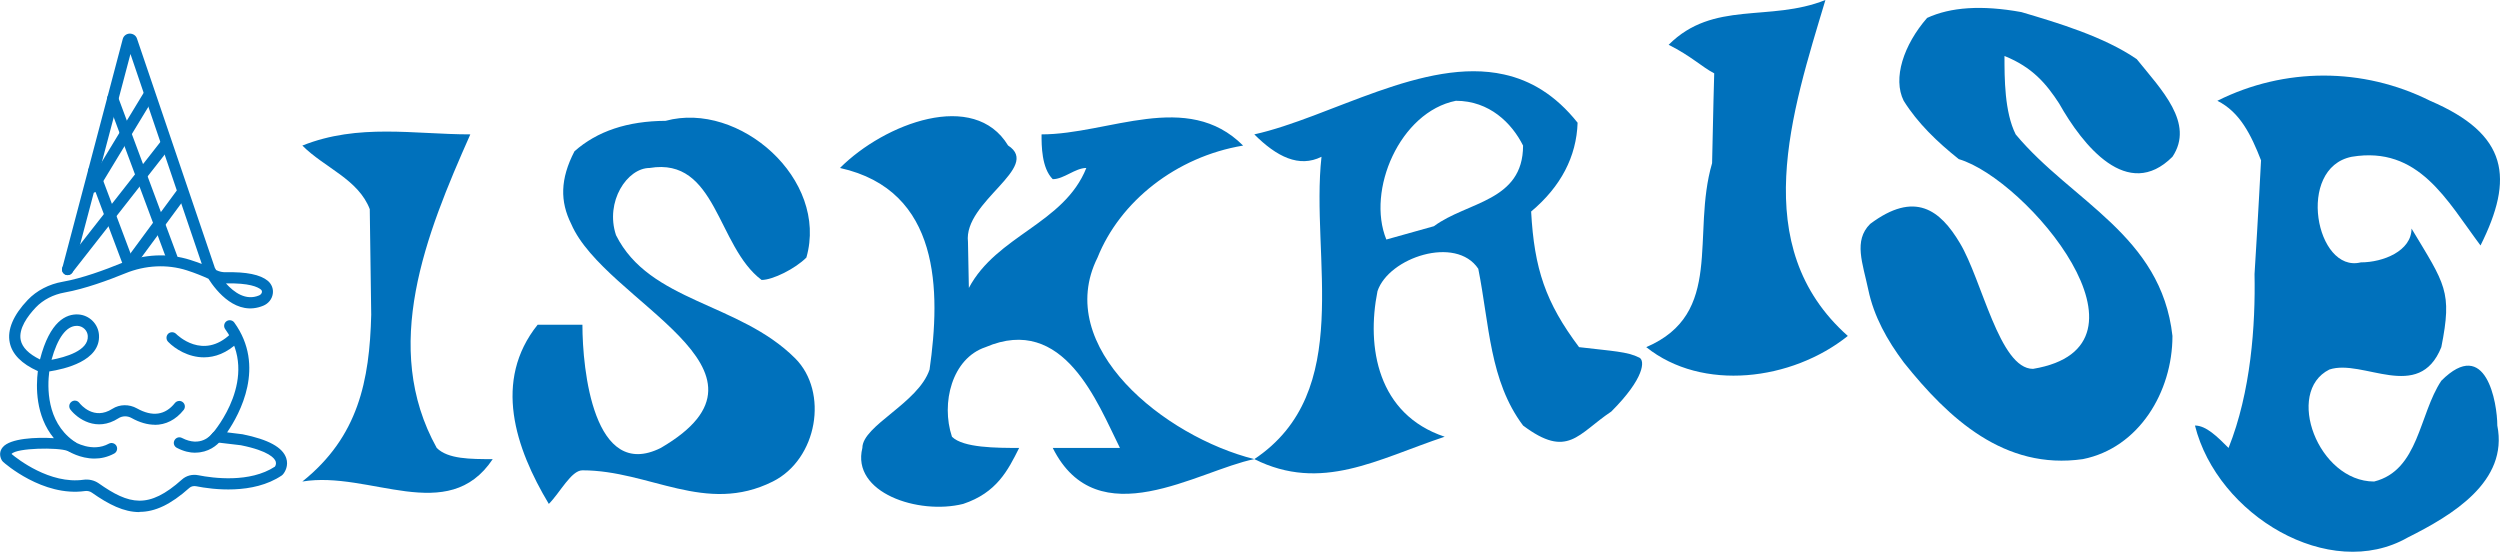
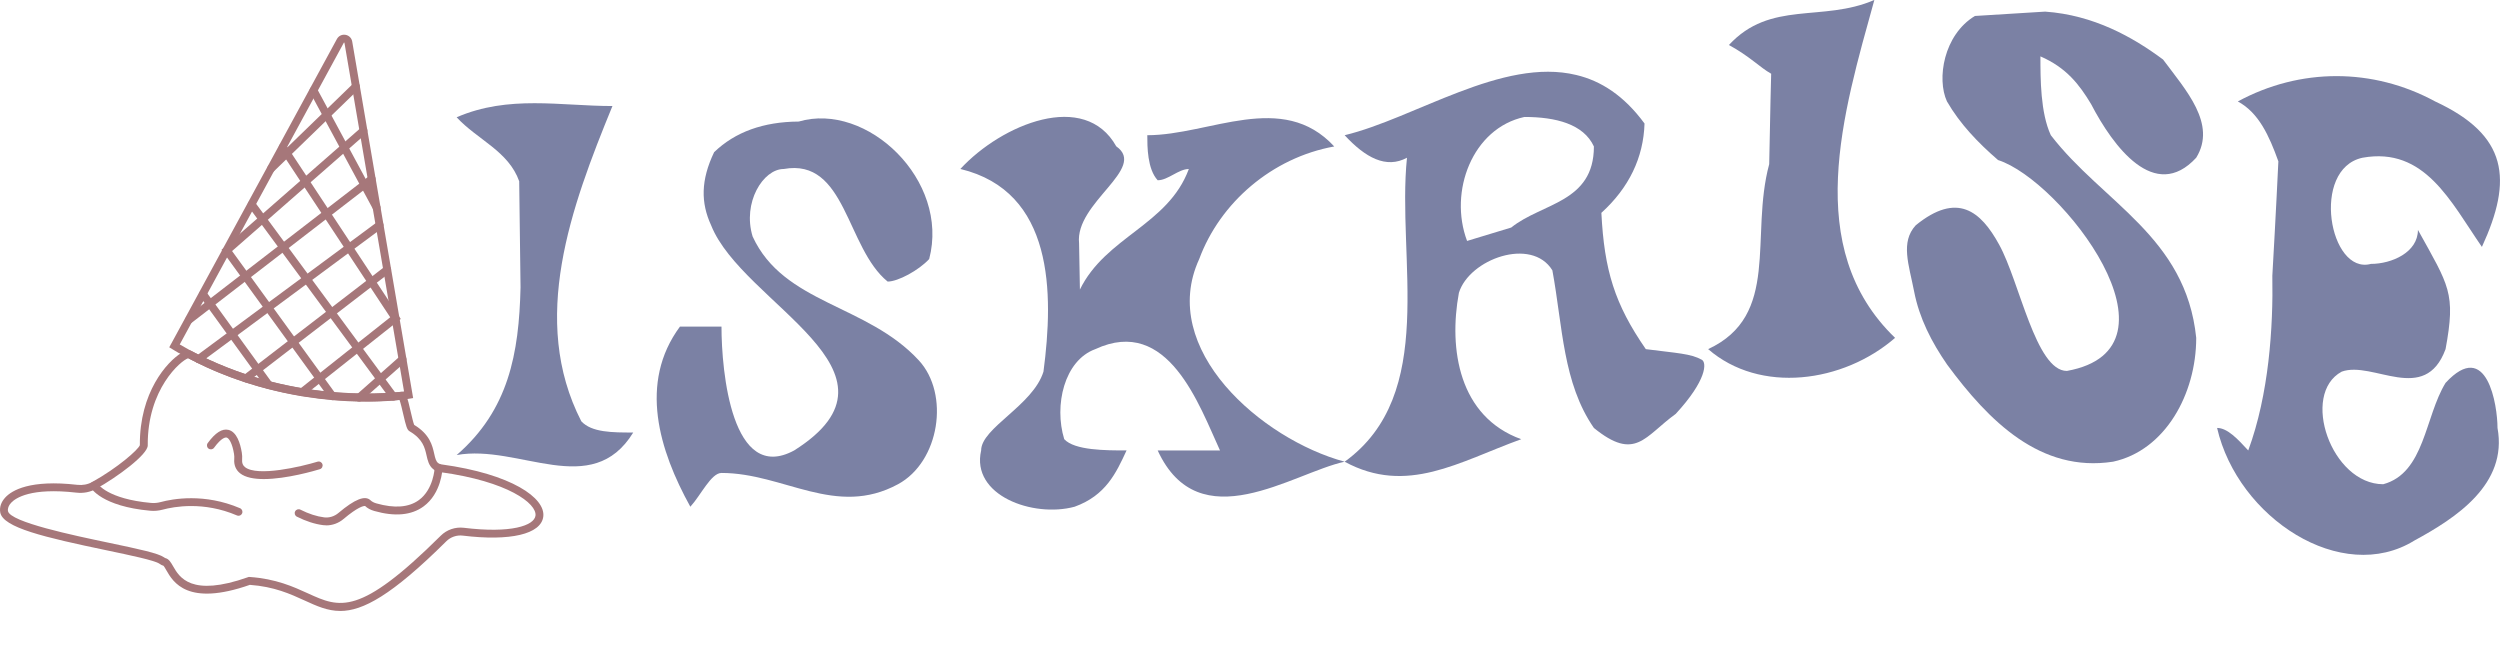
- <svg xmlns="http://www.w3.org/2000/svg" id="Layer_1" data-name="Layer 1" viewBox="0 0 223.25 49.27">
-   <g>
-     <path d="M33.03,18.7c-1.03-2.7-4.03-3.7-6.03-5.7,5-2,10-1,15-1-4,9-8,19-3,28,1,1,3,1,5,1-4,6-11,1-17,2,5-4,6-9,6.15-14.89-.06-4.7-.13-9.41-.13-9.41Z" style="fill: #0071bc;" />
-     <path d="M59.44,10.79c6.57-1.79,14.57,5.21,12.57,12.21-1,1-3,2-4,2-4-3-4-11-10-10-2,0-4,3-3,6,3,6,11,6,16,11,3,3,2,9-2,11-6,3-11-1-17-1-1,0-2,2-3,3-3-5-5-11-1-16h4c0,4,1,14,7,11,12-7-5-13-8-20-1-2-1-4,.29-6.49,2.03-1.8,4.74-2.7,8.14-2.72Z" style="fill: #0071bc;" />
-     <path d="M86.51,25.73c2.5-4.73,8.5-5.73,10.5-10.73-1,0-2,1-3,1-1-1-1-3-1-4,6,0,13-4,18,1-6,1-11,5-13,10-4,8,6,16,14,18-5,1-14,7-18-1h6c-2-4-5-12-12-9-3,1-4,5-3,8,1,1,4,1,6,1-1,2-2,4-5,5-4,1-10-1-9-5,0-2,5-4,6-7,1-7,1-16-8-18,2-2,5-3.75,7.88-4.38s5.62-.12,7.13,2.37c3.03,1.96-4,5-3.58,8.61l.08,4.13Z" style="fill: #0071bc;" />
-     <path d="M136.73,18.89c.28,5.11,1.28,8.11,4.28,12.11,3.01.36,4.31.39,5.39.94.49.25.49,1.81-2.51,4.81-3,2-3.88,4.25-7.88,1.25-3-4-3-9-4-14-2-3-8-1-9,2-1,5,0,11,6,13-6,2-11,5-17,2,9-6,5-18,6-27-2,1-4,0-6-2,6.75-1.5,15.19-6.94,22.3-5.35,2.37.52,4.6,1.83,6.57,4.31-.1,3.02-1.49,5.7-4.15,7.93ZM128.05,20.2c2.96-2.2,7.96-2.2,7.96-7.2-1-2-3-4-6-4-5,1-8,8-6.21,12.39l4.25-1.19Z" style="fill: #0071bc;" />
-     <path d="M153.08,6.55c-1.07-.55-2.07-1.55-4.07-2.55,4-4,9-2,14-4-3,10-7,22,2,30-5,4-13,5-18,1,7-3,4-10,5.88-16.43.08-4.23.19-8.03.19-8.03Z" style="fill: #0071bc;" />
-     <path d="M180.51,1.08c3.25.96,7.37,2.19,10.3,4.2,2.19,2.72,5.19,5.72,3.19,8.72-4,4-8-1-10.12-4.76-1.13-1.74-2.38-3.24-4.88-4.24,0,2,0,5,1,7,5,6,13,9,14,18,0,5-3,10-8,11-7,1-11.98-3.62-15.98-8.62-1.5-2-2.68-4.12-3.18-6.5s-1.34-4.38.16-5.88c4-3,6.26-1.25,8.02,1.71,1.98,3.29,3.53,11.23,6.53,11.23,12-2-.55-16.94-6.63-18.73-1.92-1.53-3.67-3.21-4.92-5.21-1-2,0-5,2.09-7.4,2.1-.97,4.89-1.16,8.42-.52Z" style="fill: #0071bc;" />
-     <path d="M201.92,14.34c-.91-2.34-1.91-4.34-3.91-5.34,6-3,13-3,19,0,7,3,7.5,6.92,4.5,12.92-3-4-5.5-8.92-11.5-7.92-5,1-3.19,10.43.81,9.43,2,0,4.53-1.02,4.53-3.02,3,5,3.66,5.59,2.66,10.59-2,5-7,1-10,2-4,2-1,10,4,10,4-1,4-6,6-9,4-4,5,2,5,4,1,5-4,8-8,10-7,4-17-2-19-10,1,0,2,1,3,2,2-5,2.41-10.97,2.32-15.52.33-5.26.58-10.15.58-10.15Z" style="fill: #0071bc;" />
+ <svg xmlns="http://www.w3.org/2000/svg" id="Layer_1" data-name="Layer 1" viewBox="0 0 953.48 246.5">
+   <path d="M198.05,69.21c-4.08-11.59-15.96-15.89-23.89-24.48,19.81-8.59,39.61-4.29,59.42-4.29-15.84,38.65-31.69,81.58-11.88,120.23,3.96,4.29,11.88,4.29,19.81,4.29-15.84,25.76-43.57,4.29-67.34,8.59,19.81-17.18,23.77-38.65,24.36-63.94-.24-20.18-.51-40.41-.51-40.41h.04Z" style="fill: #7b81a4;" />
+   <path d="M304.59,46.37c26.03-7.69,57.72,22.37,49.79,52.43-3.96,4.29-11.88,8.59-15.84,8.59-15.84-12.88-15.84-47.23-39.61-42.94-7.92,0-15.84,12.88-11.88,25.76,11.88,25.76,43.57,25.76,63.38,47.23,11.88,12.88,7.92,38.65-7.92,47.23-23.77,12.88-43.57-4.29-67.34-4.29-3.96,0-7.92,8.59-11.88,12.88-11.88-21.47-19.81-47.23-3.96-68.7h15.84c0,17.18,3.96,60.12,27.73,47.23,47.53-30.06-19.81-55.82-31.69-85.88-3.96-8.59-3.96-17.18,1.15-27.87,8.04-7.73,18.78-11.59,32.24-11.68Z" style="fill: #7b81a4;" />
+   <path d="M411.82,110.53c9.9-20.31,33.67-24.6,41.59-46.07-3.96,0-7.92,4.29-11.88,4.29-3.96-4.29-3.96-12.88-3.96-17.18,23.77,0,51.5-17.18,71.3,4.29-23.77,4.29-43.57,21.47-51.5,42.94-15.84,34.35,23.77,68.7,55.46,77.29-19.81,4.29-55.46,30.06-71.3-4.29h23.77c-7.92-17.18-19.81-51.53-47.53-38.65-11.88,4.29-15.84,21.47-11.88,34.35,3.96,4.29,15.84,4.29,23.77,4.29-3.96,8.59-7.92,17.18-19.81,21.47-15.84,4.29-39.61-4.29-35.65-21.47,0-8.59,19.81-17.18,23.77-30.06,3.96-30.06,3.96-68.7-31.69-77.29,7.92-8.59,19.81-16.1,31.21-18.81s22.26-.52,28.24,10.18c12,8.42-15.84,21.47-14.18,36.97l.32,17.73h-.04Z" style="fill: #7b81a4;" />
+   <path d="M610.75,81.16c1.11,21.94,5.07,34.82,16.95,52,11.92,1.55,17.07,1.67,21.35,4.04,1.94,1.07,1.94,7.77-9.94,20.65-11.88,8.59-15.37,18.25-31.21,5.37-11.88-17.18-11.88-38.65-15.84-60.12-7.92-12.88-31.69-4.29-35.65,8.59-3.96,21.47,0,47.23,23.77,55.82-23.77,8.59-43.57,21.47-67.34,8.59,35.65-25.76,19.81-77.29,23.77-115.94-7.92,4.29-15.84,0-23.77-8.59,26.74-6.44,60.17-29.8,88.34-22.97,9.39,2.23,18.22,7.86,26.03,18.51-.4,12.97-5.9,24.48-16.44,34.05h0ZM576.37,86.78c11.73-9.45,31.53-9.45,31.53-30.92-3.96-8.59-14.62-11.25-26.5-11.25-19.81,4.29-28.96,28.43-21.87,47.28l16.84-5.11h0Z" style="fill: #7b81a4;" />
+   <path d="M714.85.04c-11.88,42.94-27.73,94.47,7.92,128.82-19.81,17.18-51.5,21.47-71.3,4.29,27.73-12.88,15.84-42.94,23.29-70.55.32-18.16.75-34.48.75-34.48-4.24-2.36-8.2-6.66-16.12-10.95,15.84-17.18,35.65-8.59,55.46-17.18" style="fill: #7b81a4;" />
+   <path d="M780,4.43c18.47,1.31,33.37,9.65,44.98,18.28,8.68,11.68,20.56,24.56,12.64,37.44-15.84,17.18-31.69-4.29-40.09-20.44-4.48-7.47-9.43-13.91-19.33-18.21,0,8.59,0,21.47,3.96,30.06,19.81,25.76,51.5,38.65,55.46,77.29,0,21.47-11.88,42.94-31.69,47.23-27.73,4.29-47.46-15.54-63.3-37.01-5.94-8.59-10.62-17.69-12.6-27.91-1.98-10.22-5.31-18.81.63-25.25,15.84-12.88,24.8-5.37,31.77,7.34,7.84,14.13,13.98,48.22,25.87,48.22,47.53-8.59-2.18-72.74-26.26-80.43-7.61-6.57-14.54-13.78-19.49-22.37-3.96-8.59-1.27-25.36,10.66-32.58" style="fill: #7b81a4;" />
+   <path d="M868.98,61.62c-3.6-10.05-7.57-18.64-15.49-22.93,23.77-12.88,51.5-12.88,75.26,0,27.73,12.88,29.71,29.71,17.83,55.48-11.88-17.18-21.79-38.3-45.55-34.01-19.81,4.29-12.64,44.79,3.21,40.49,7.92,0,17.94-4.38,17.94-12.97,11.88,21.47,14.5,24,10.54,45.47-7.92,21.47-27.73,4.29-39.61,8.59-15.84,8.59-3.96,42.94,15.84,42.94,15.84-4.29,15.84-25.76,23.77-38.65,15.84-17.18,19.81,8.59,19.81,17.18,3.96,21.47-15.84,34.35-31.69,42.94-27.73,17.18-67.34-8.59-75.26-42.94,3.96,0,7.92,4.29,11.88,8.59,7.92-21.47,9.55-47.1,9.19-66.64,1.31-22.59,2.3-43.58,2.3-43.58l.04.04Z" style="fill: #7b81a4;" />
+   <g id="iskugle2">
+     <path d="M129.76,233.01c-4.85,0-8.94-1.86-13.59-3.99-5.43-2.48-11.58-5.29-20.88-5.96-23.88,8.37-29.28-1.08-31.88-5.62-.36-.63-.84-1.48-1.1-1.69-.61-.16-1.1-.47-1.51-.76-1.85-1.28-11.15-3.22-20.15-5.11C16.85,204.91,1.17,201.21.1,195.47c-.37-1.98.32-4.03,1.95-5.77,2.5-2.68,9.38-6.86,27.44-4.79,2.03.23,3.99-.14,5.66-1.07,9.75-5.43,17.54-12.29,18.19-14.05-.15-20.12,10.32-31.83,15.89-35.22,1.61-.98,2.76-1.22,3.63-.77,37.26,19.72,73.16,16.51,79.98,15.67,2-.25,2.54,2.07,3.83,7.68.39,1.67.96,4.13,1.3,4.9,5.97,3.62,6.93,7.87,7.63,10.99.41,1.83.69,2.9,1.51,3.57.32.26.77.43,1.29.51,26.7,3.66,39.73,12.81,38.8,19.95-.86,6.66-12.63,9.42-30.7,7.21-2.29-.28-4.64.52-6.27,2.15-20.86,20.71-31.87,26.59-40.47,26.59ZM94.87,220.03l.31.02c10.02.67,16.79,3.76,22.23,6.24,12.2,5.57,19.56,8.93,50.71-22,2.29-2.27,5.56-3.38,8.75-3,18.1,2.22,26.87-.84,27.36-4.62.6-4.61-10.5-13.07-36.23-16.59-1.07-.15-2.03-.55-2.78-1.15-1.67-1.36-2.11-3.33-2.54-5.24-.66-2.92-1.4-6.22-6.48-9.21h0c-.95-.56-1.31-1.76-2.44-6.65-.37-1.62-.96-4.15-1.38-5.28-8.68.97-43.99,3.34-80.6-15.92-2.74.83-15.63,11.73-15.43,33.24.03,3.45-11.47,11.99-19.73,16.59-2.22,1.24-4.8,1.73-7.46,1.43-17.38-1.99-23.21,2.04-24.91,3.86-.96,1.03-1.39,2.16-1.2,3.18.78,4.19,25.14,9.29,38.23,12.03,12.06,2.53,18.99,4.03,21.23,5.57.16.11.42.29.57.33,1.35.32,2.08,1.61,2.94,3.1,2.38,4.16,6.8,11.89,28.56,4.18l.29-.1ZM62.39,215.78h0,0ZM158.05,162.19h0ZM157.72,161.9h0s0,0,0,0c0,0,0,0,0,0Z" style="fill: #a6777a;" />
+     <path d="M90.95,196.7c-.2,0-.4-.04-.59-.12-12.73-5.45-24.02-3.36-28.29-2.21-1.57.42-3.17.57-4.77.42-18.54-1.68-22.57-8.61-22.73-8.9-.4-.73-.14-1.64.59-2.04.72-.4,1.62-.14,2.03.57.09.15,3.83,5.89,20.39,7.39,1.24.12,2.49,0,3.72-.33,4.56-1.23,16.65-3.46,30.25,2.35.76.33,1.12,1.21.79,1.97-.24.57-.8.91-1.38.91Z" style="fill: #a6777a;" />
+     <path d="M124.44,200.36c-.4,0-.79-.02-1.19-.07-3.18-.4-6.55-1.49-10.03-3.24-.74-.37-1.04-1.27-.66-2.01.37-.74,1.28-1.03,2.02-.66,3.17,1.6,6.22,2.59,9.05,2.94,1.91.24,3.9-.37,5.45-1.68,6.28-5.29,10.17-6.82,12.25-4.82.52.5,1.27.9,2.23,1.17,6.9,1.96,12.34,1.54,16.17-1.24,5.67-4.12,6.04-12.23,6.04-12.31.03-.83.74-1.44,1.55-1.44.83.03,1.47.72,1.45,1.55-.01.39-.4,9.62-7.26,14.62-4.61,3.36-10.93,3.94-18.77,1.71-1.44-.41-2.62-1.05-3.5-1.9,0,0-.04,0-.13,0-.51,0-2.6.33-8.1,4.97-1.87,1.58-4.21,2.43-6.56,2.43Z" style="fill: #a6777a;" />
+     <path d="M100.61,182.71c-3.71,0-7.02-.59-9.06-2.21-1.61-1.29-2.38-3.15-2.21-5.38.05-.68.02-1.36-.09-2.03-.65-3.98-1.89-5.99-2.82-6.21-.39-.09-1.88-.09-4.79,3.89-.49.67-1.43.81-2.1.32-.67-.49-.81-1.43-.32-2.1,2.91-3.97,5.5-5.62,7.91-5.04,3.16.76,4.51,5.12,5.09,8.65.15.91.19,1.83.12,2.74-.09,1.24.25,2.14,1.09,2.81,4.74,3.79,21.58-.21,27.68-2.07.79-.25,1.63.2,1.87,1,.24.79-.2,1.63-1,1.87-1.68.51-12.63,3.76-21.37,3.76Z" style="fill: #a6777a;" />
  </g>
-   <g id="is">
-     <path d="M12.45,45.73c-1.39,0-2.73-.67-4.25-1.74-.17-.12-.39-.17-.61-.14-3.76.53-7.18-2.48-7.32-2.61l-.1-.12c-.24-.42-.21-.85.08-1.19.67-.79,2.96-.9,4.56-.8-1.65-2-1.6-4.62-1.43-5.99-1.45-.65-2.3-1.51-2.51-2.55-.24-1.14.32-2.46,1.61-3.81.79-.83,1.9-1.41,3.12-1.62,1.72-.3,3.8-1.07,5.24-1.66,1.99-.81,4.17-.92,6.15-.29.37.12.72.24,1.03.36L11.65,4.82l-5.12,19.37c-.07.27-.34.43-.61.36-.27-.07-.43-.34-.36-.61L10.96,3.49c.07-.28.32-.48.62-.49.3,0,.56.17.65.44l6.95,20.46s-.04-.05.12.21c.01,0,.02.01.03.02.25.12.54.19.82.18,1.86-.04,3.09.21,3.77.77.34.29.51.72.44,1.16-.07.47-.39.87-.85,1.06-2.37.98-4.17-1.27-4.9-2.41-.48-.22-1.15-.5-1.93-.75-1.76-.56-3.7-.46-5.47.26-1.49.61-3.64,1.4-5.44,1.72-1.01.18-1.92.65-2.57,1.33-.73.77-1.56,1.9-1.35,2.92.14.66.72,1.24,1.72,1.73.88-3.43,2.35-4.08,3.42-4.02.99.06,1.79.85,1.85,1.84.14,2.32-3.09,3.04-4.44,3.25-.18,1.4-.24,4.44,2.12,6.17l.35.26-.41.81-.45-.15c-.81-.32-4.55-.27-4.98.28.51.43,3.43,2.73,6.44,2.3.47-.06.95.05,1.33.31,2.74,1.93,4.47,2.34,7.45-.33.39-.35.93-.49,1.47-.38,1.31.26,4.59.7,6.83-.77.05-.07.14-.26.07-.46-.09-.27-.58-.94-3.11-1.45l-3.14-.37.62-.71c.17-.2,4.24-4.98,1.12-9.29-.16-.22-.11-.54.11-.7.22-.16.54-.11.7.11,2.82,3.9.5,8.15-.64,9.81l1.38.17c2.32.47,3.58,1.17,3.9,2.13.22.65-.09,1.23-.31,1.47l-.09.08c-2.56,1.73-6.2,1.25-7.65.96-.22-.04-.45.01-.6.15-1.69,1.51-3.09,2.14-4.44,2.14ZM24.87,42.06h0,0ZM6.85,29.1c-.92,0-1.71,1.07-2.25,3.03,1.23-.23,3.32-.81,3.24-2.13-.03-.48-.42-.87-.91-.9-.02,0-.05,0-.07,0ZM20.18,25.31c.72.8,1.77,1.57,2.96,1.07.16-.07.23-.19.25-.29.01-.1-.02-.18-.1-.24-.27-.22-1.03-.59-3.1-.54h0Z" style="fill: #0071bc;" />
-     <path d="M18.21,31.91c-1.39,0-2.58-.75-3.2-1.39-.19-.2-.19-.51,0-.71.2-.19.51-.19.71,0,.1.1,2.4,2.38,4.88,0,.2-.19.52-.19.71.01s.19.51-.01.71c-1.05,1.02-2.12,1.38-3.09,1.38Z" style="fill: #0071bc;" />
-     <path d="M17.45,40.43c-.5,0-1.05-.12-1.66-.44-.25-.13-.34-.43-.21-.67.13-.25.43-.34.67-.21,1.68.87,2.59-.26,2.69-.39.16-.22.48-.27.7-.11.22.16.27.47.11.69-.35.48-1.16,1.12-2.3,1.12Z" style="fill: #0071bc;" />
-     <path d="M8.44,40.95c-1.3,0-2.31-.64-2.37-.68-.23-.15-.3-.46-.15-.69.15-.23.46-.3.69-.15.02.01,1.62,1.01,3.11.19.24-.13.55-.04.68.2.13.24.04.55-.2.68-.61.33-1.21.45-1.77.45Z" style="fill: #0071bc;" />
-     <path d="M13.83,37.93c-.66,0-1.36-.2-2.08-.6-.37-.21-.83-.2-1.17.02-1.96,1.26-3.66.04-4.29-.77-.17-.22-.13-.53.09-.7.22-.17.53-.13.7.09h0c.13.17,1.31,1.59,2.95.54.65-.42,1.51-.43,2.2-.04,1.38.77,2.52.61,3.39-.48.17-.21.49-.25.7-.08.22.17.25.49.08.7-.7.88-1.6,1.33-2.59,1.33Z" style="fill: #0071bc;" />
-     <path d="M8.32,17.2c-.09,0-.18-.02-.26-.07-.24-.14-.31-.45-.17-.69l4.94-8.15c.14-.24.45-.31.69-.17.24.14.31.45.17.69l-4.94,8.15c-.09.15-.26.24-.43.24Z" style="fill: #0071bc;" />
-     <path d="M6.04,24.57c-.11,0-.22-.03-.31-.11-.22-.17-.26-.48-.09-.7l8.68-11.08c.17-.22.48-.26.7-.09.22.17.26.48.09.7l-8.68,11.08c-.1.13-.25.19-.39.19Z" style="fill: #0071bc;" />
-     <path d="M11.52,24.16c-.1,0-.21-.03-.3-.1-.22-.16-.27-.48-.11-.7l4.67-6.34c.16-.22.48-.27.7-.11s.27.48.11.7l-4.67,6.34c-.1.13-.25.2-.4.2Z" style="fill: #0071bc;" />
-     <path d="M11.52,24.16c-.2,0-.39-.12-.47-.32l-3.15-8.38c-.1-.26.03-.55.29-.64s.55.03.64.29l3.15,8.38c.1.26-.03.55-.29.64-.06.02-.12.03-.18.03Z" style="fill: #0071bc;" />
-     <path d="M15.36,23.52c-.2,0-.39-.12-.47-.33l-5.29-14.21c-.1-.26.04-.55.29-.64.26-.1.55.03.64.29l5.29,14.21c.1.26-.04.55-.29.64-.06.02-.12.03-.17.03Z" style="fill: #0071bc;" />
+   <g id="isvaffel">
+     <path d="M139.97,153.06c-16.9,0-44.73-2.89-71.84-18.47v.02s-1.34-.8-1.34-.8c-.07-.04-.15-.09-.22-.13l-2.02-1.22.57-1.06c.04-.08.08-.17.14-.26,0,0,.02-.02.04-.05L128.5,14.87c.65-1.19,1.93-1.81,3.26-1.59,1.33.22,2.34,1.23,2.57,2.56l23.24,135.98-1.49.25c-.17.03-6.3,1-16.12,1ZM68.55,131.37c37.86,22.25,77.45,18.91,85.55,17.93l-22.73-132.96s-.02-.09-.11-.11c-.09-.02-.11.03-.13.07l-62.58,115.07Z" style="fill: #a6777a;" />
+     <path d="M103.43,65.77c-.39,0-.78-.15-1.08-.46-.58-.59-.56-1.54.03-2.12l32.31-31.31c.59-.58,1.54-.56,2.12.03.58.59.56,1.54-.03,2.12l-32.31,31.31c-.29.28-.67.42-1.04.42Z" style="fill: #a6777a;" />
+     <path d="M126.85,152.64c-.46,0-.92-.21-1.22-.62l-41.16-56.73,53.17-46.56c.62-.55,1.57-.48,2.12.14.55.62.48,1.57-.14,2.12l-51.11,44.76,39.56,54.52c.49.67.34,1.61-.33,2.09-.27.19-.57.29-.88.29Z" style="fill: #a6777a;" />
+     <path d="M72.16,123.44c-.45,0-.89-.2-1.19-.58-.51-.66-.38-1.6.27-2.1l69.61-53.67c.66-.51,1.6-.38,2.1.27.51.66.38,1.6-.27,2.1l-69.61,53.67c-.27.21-.6.31-.92.31Z" style="fill: #a6777a;" />
+     <path d="M75.71,138.48c-.46,0-.91-.21-1.21-.61-.49-.67-.35-1.61.31-2.1l69.07-51.11c.66-.49,1.6-.35,2.1.31s.35,1.61-.31,2.1l-69.07,51.11c-.27.2-.58.29-.89.29Z" style="fill: #a6777a;" />
+     <path d="M93.8,145.81c-.45,0-.89-.2-1.19-.59-.5-.66-.38-1.6.27-2.1l53.89-41.45c.66-.5,1.6-.38,2.1.28.5.66.38,1.6-.27,2.1l-53.89,41.45c-.27.21-.59.31-.91.31Z" style="fill: #a6777a;" />
+     <path d="M102.58,148.39c-.46,0-.92-.21-1.22-.62l-25.13-34.71c-.49-.67-.34-1.61.33-2.09.67-.49,1.61-.34,2.09.33l25.13,34.71c.49.67.34,1.61-.33,2.09-.27.19-.57.29-.88.29Z" style="fill: #a6777a;" />
+     <path d="M150.02,152.76c-.46,0-.91-.21-1.21-.61l-54.02-73.28c-.49-.67-.35-1.61.32-2.1.67-.49,1.61-.35,2.1.32l54.02,73.28c.49.67.35,1.61-.32,2.1-.27.2-.58.29-.89.29Z" style="fill: #a6777a;" />
+     <path d="M115.19,151.09c-.44,0-.88-.19-1.18-.57-.51-.65-.41-1.59.24-2.11l34.57-27.4-42.24-64.05c-.46-.69-.27-1.62.43-2.08.69-.46,1.62-.26,2.08.43l43.76,66.34-36.73,29.11c-.28.22-.6.32-.93.32Z" style="fill: #a6777a;" />
+     <path d="M143.64,80.66c-.53,0-1.05-.29-1.32-.79l-24.07-44.66c-.39-.73-.12-1.64.61-2.03.73-.39,1.64-.12,2.03.61l24.07,44.66c.39.73.12,1.64-.61,2.03-.23.12-.47.18-.71.18Z" style="fill: #a6777a;" />
+     <g>
+       <line x1="153.52" y1="137.01" x2="136.96" y2="151.66" style="fill: #ffe587;" />
+       <path d="M136.96,153.16c-.41,0-.83-.17-1.12-.51-.55-.62-.49-1.57.13-2.12l16.56-14.65c.62-.55,1.57-.49,2.12.13.55.62.49,1.57-.13,2.12l-16.56,14.65c-.29.25-.64.38-.99.38Z" style="fill: #a6777a;" />
+     </g>
  </g>
</svg>
